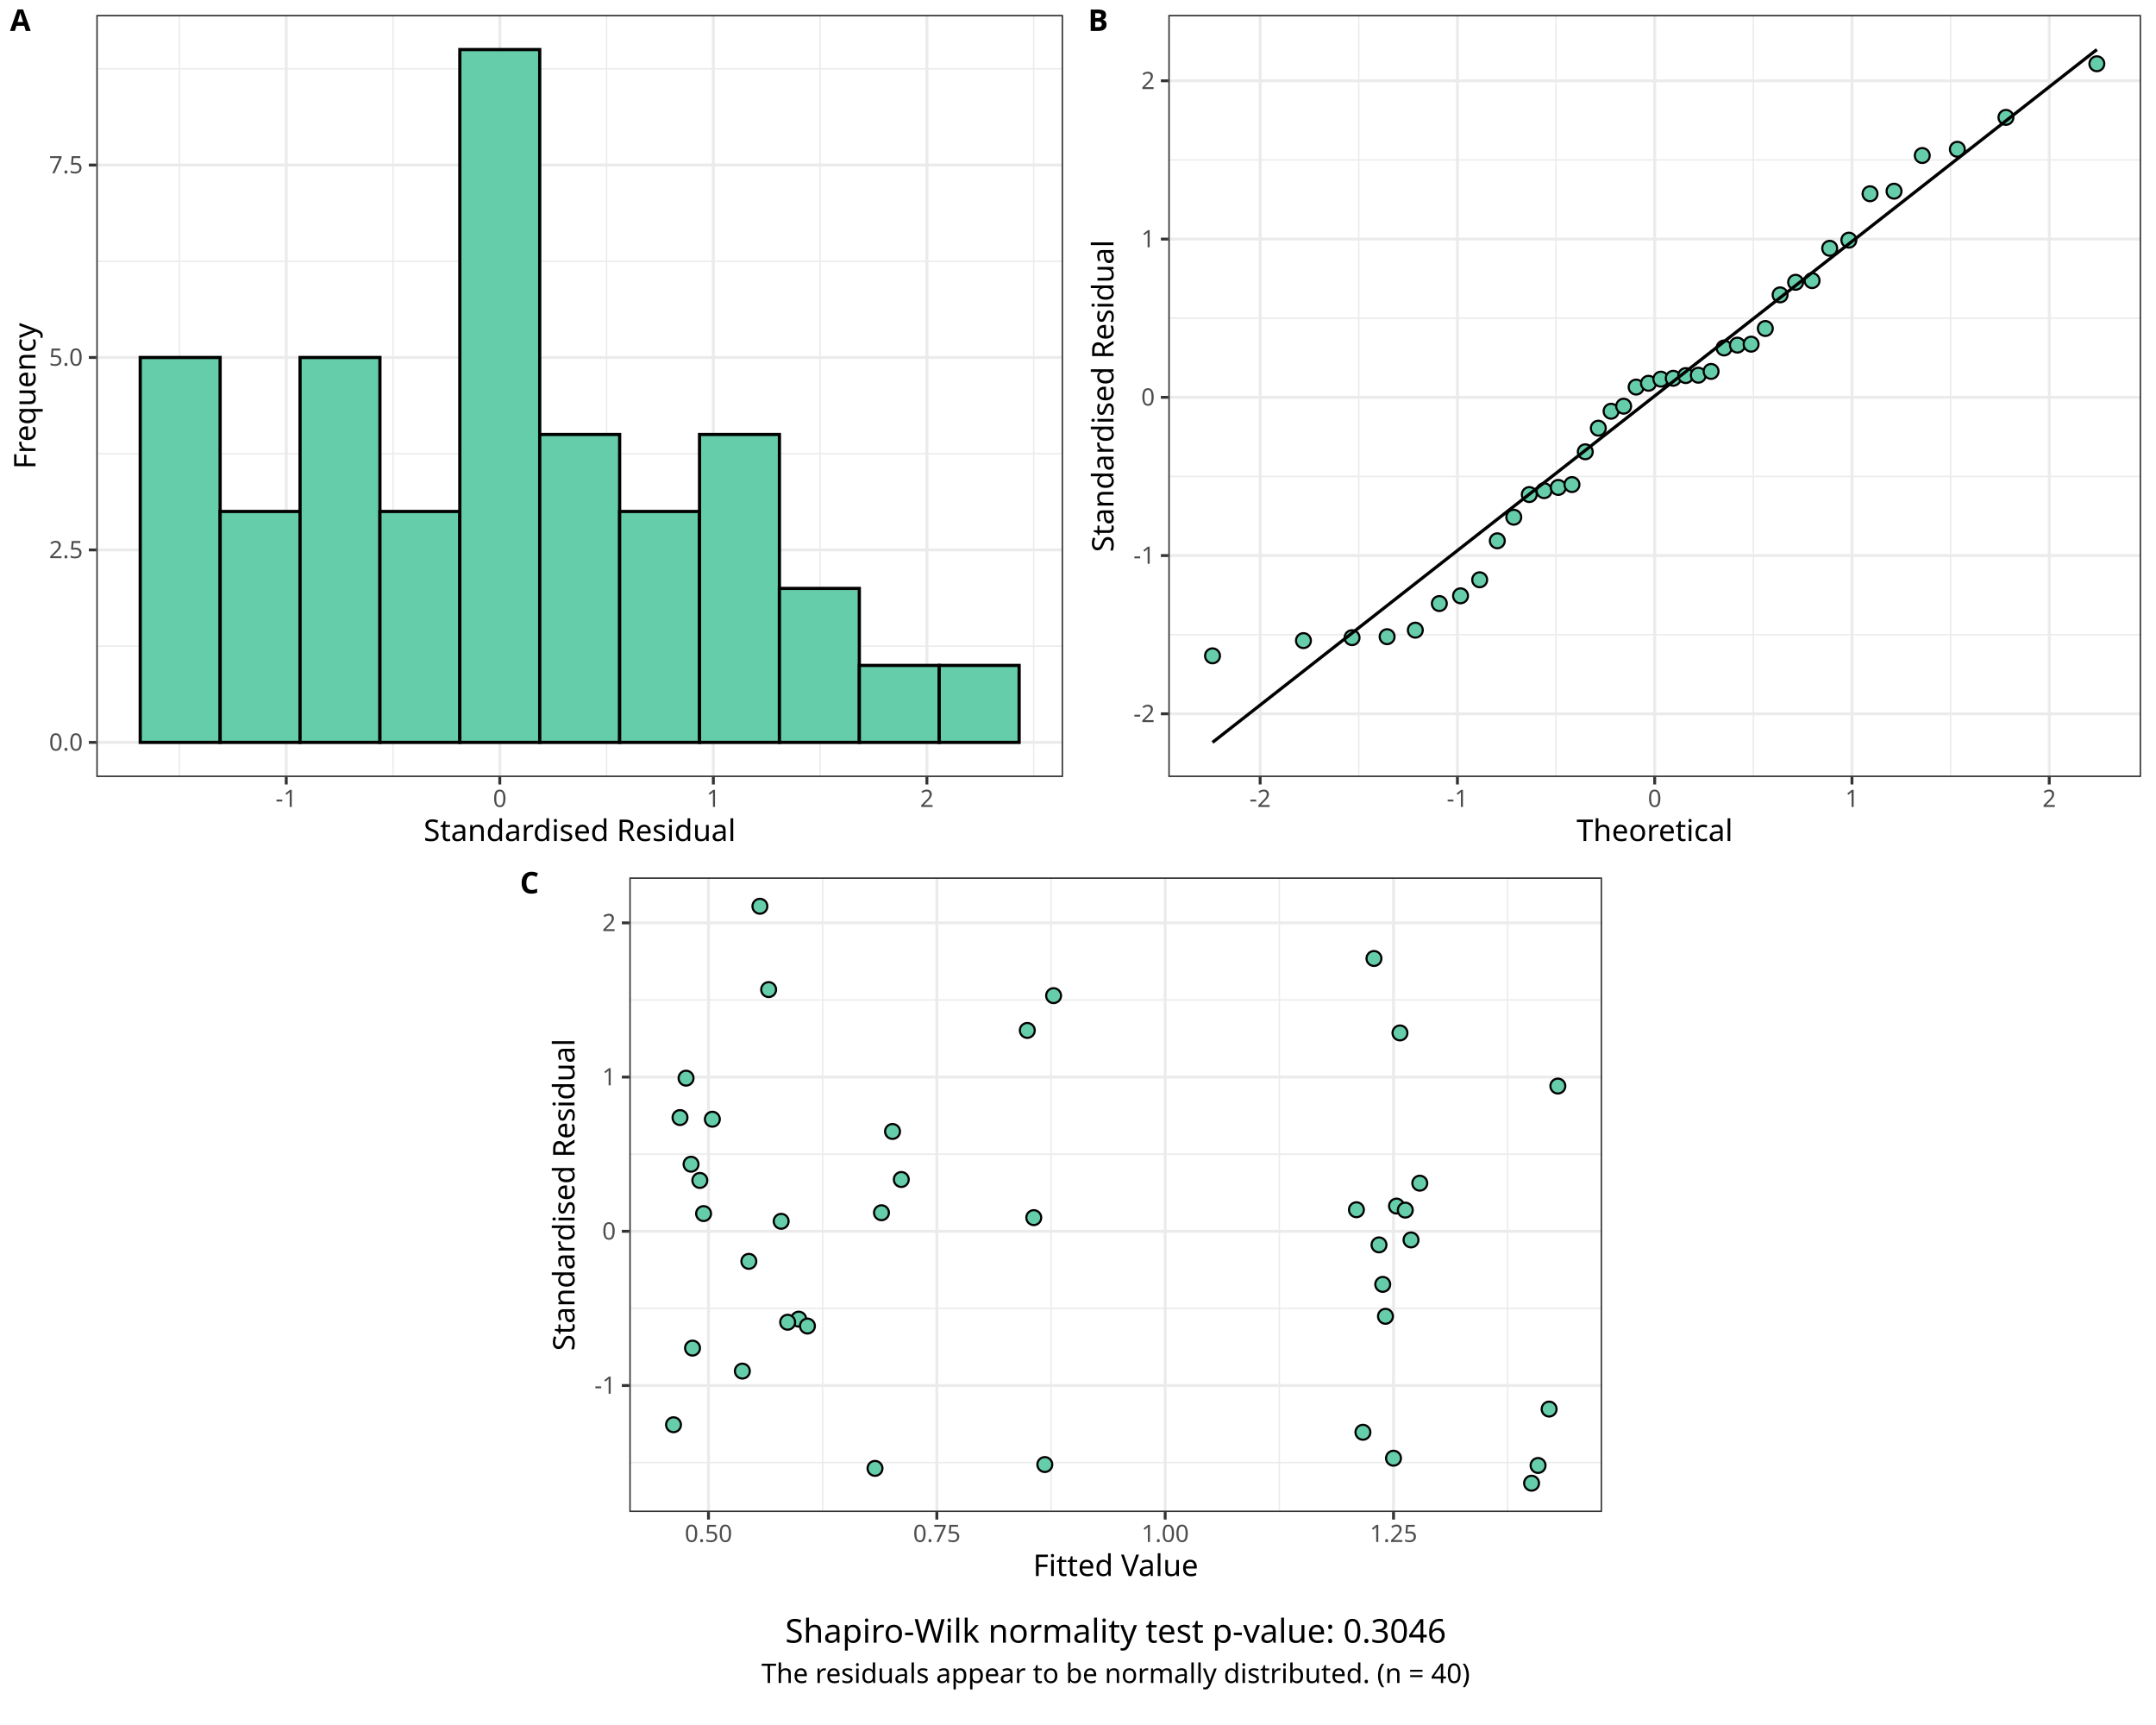
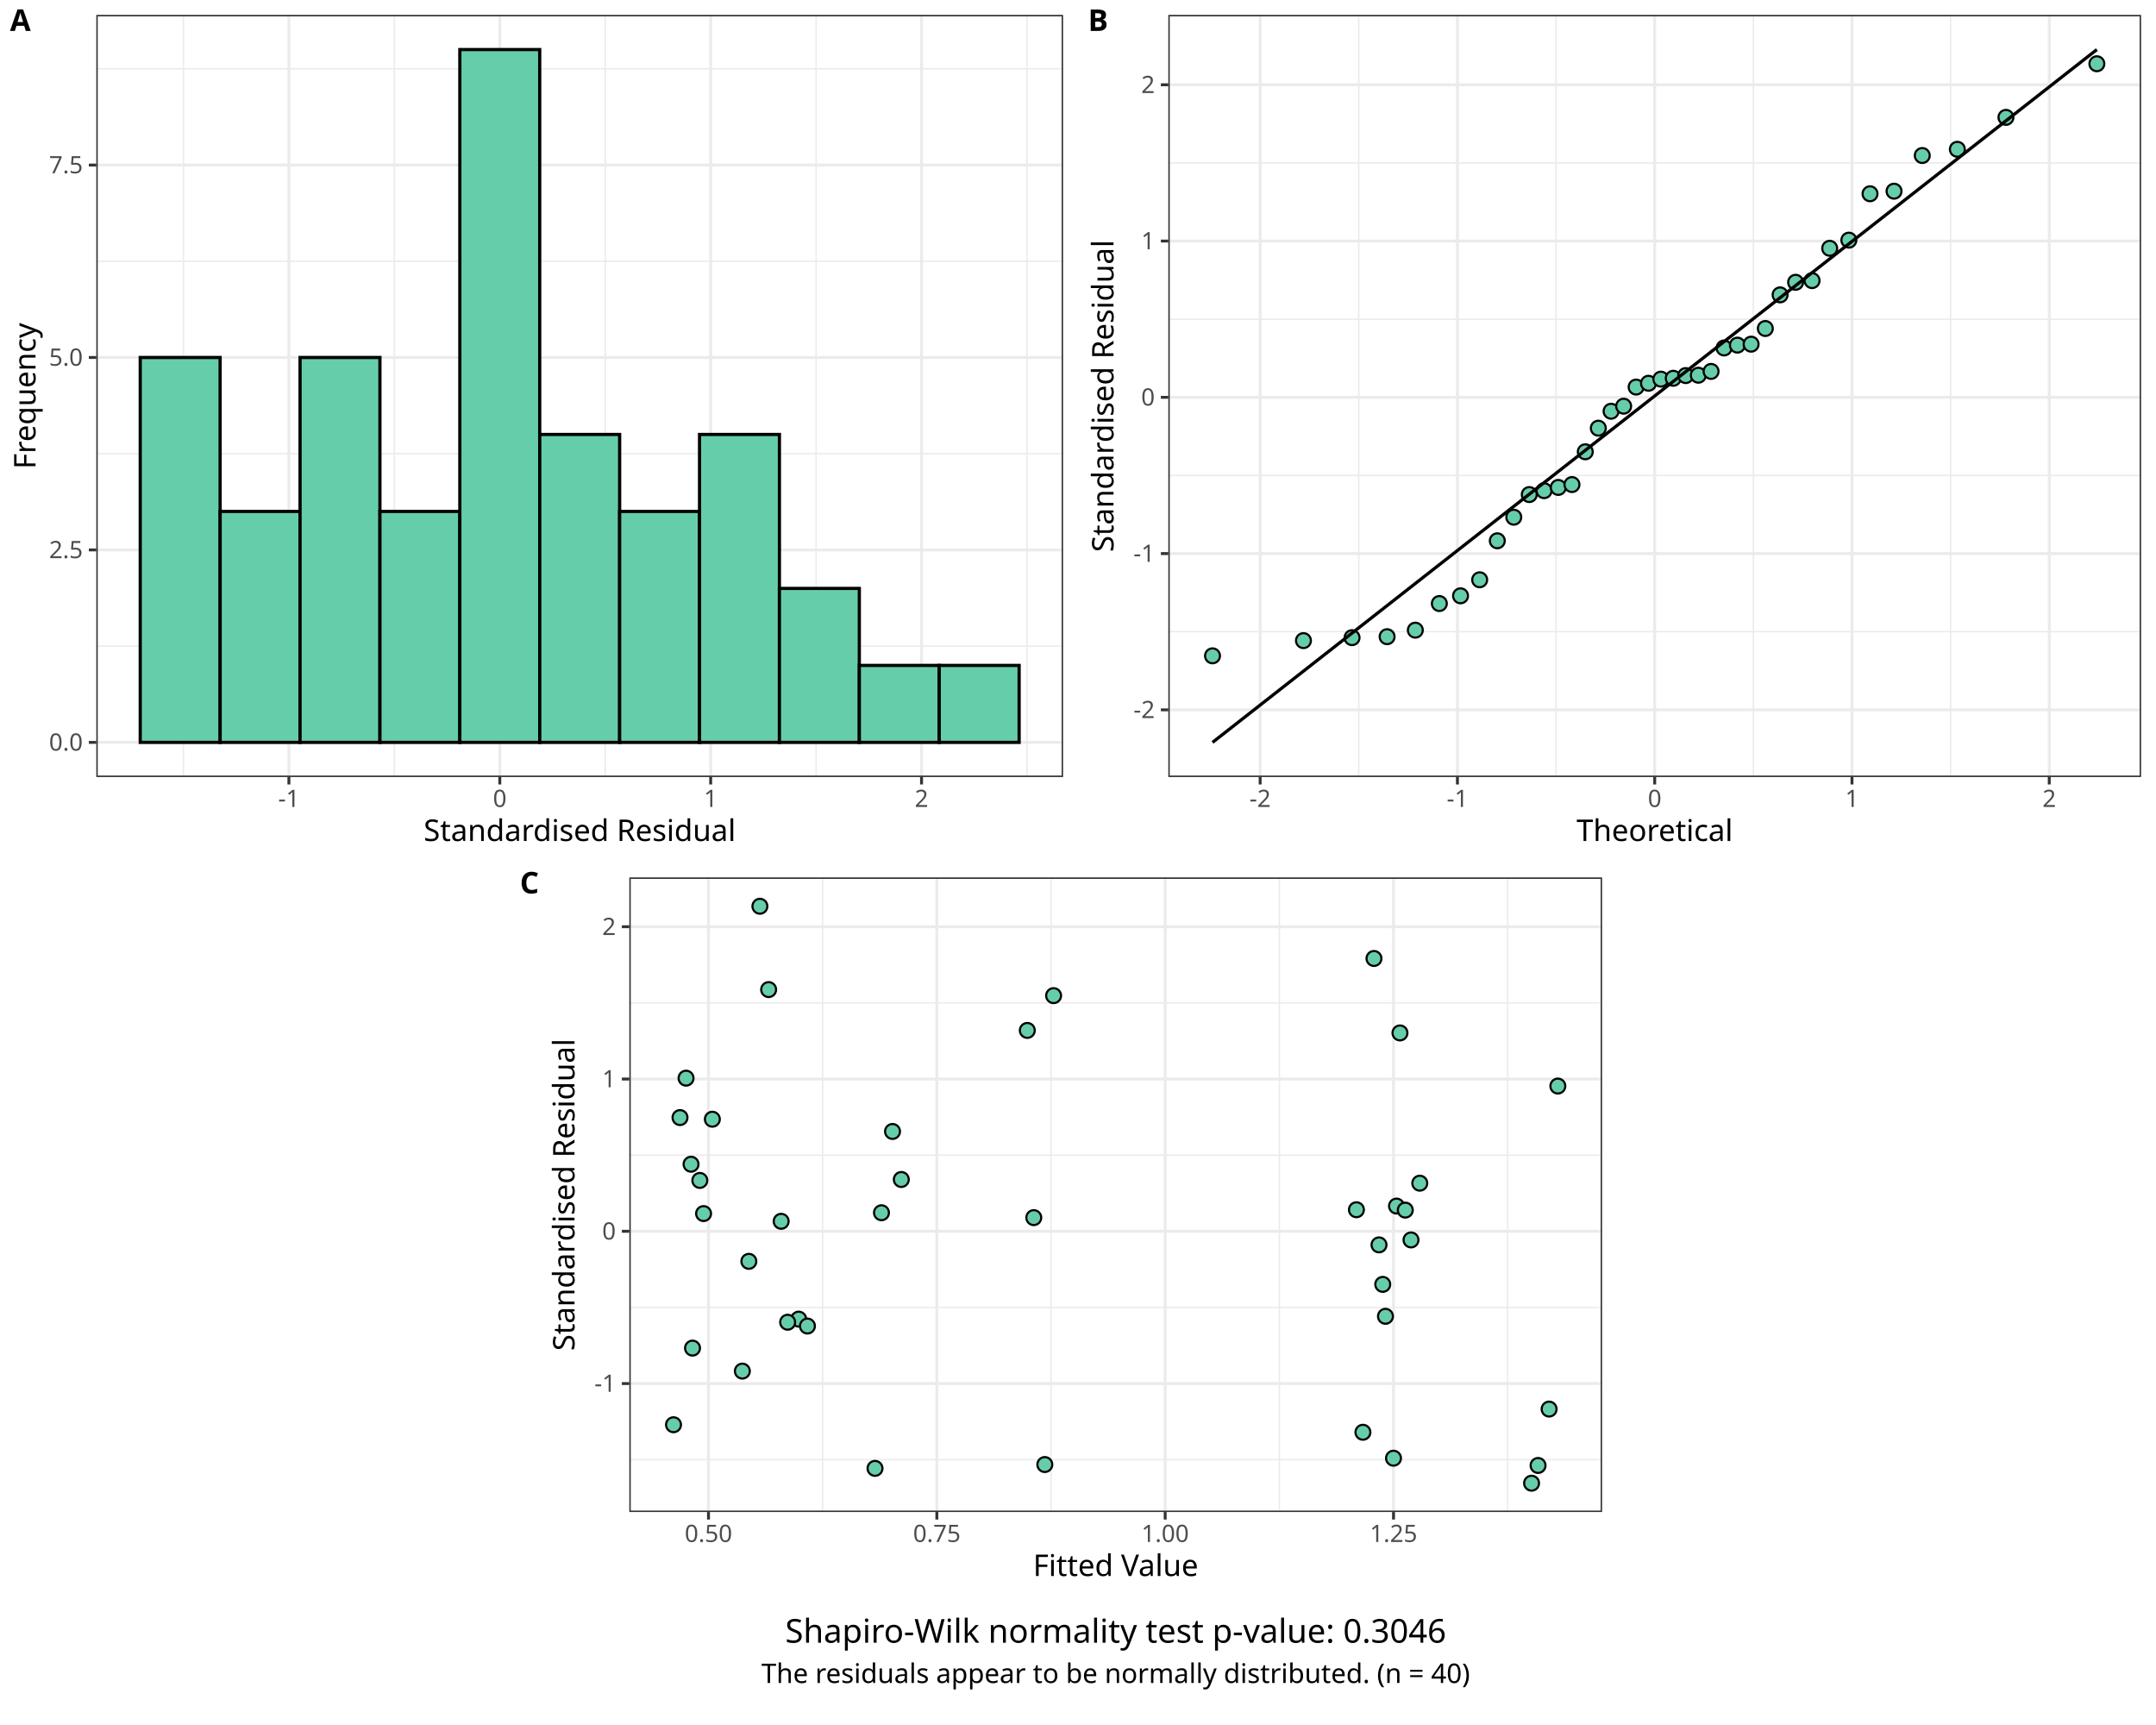
<svg xmlns="http://www.w3.org/2000/svg" class="svglite" data-engine-version="2.0" width="720.00pt" height="576.00pt" viewBox="0 0 720.00 576.00">
  <defs>
    <style type="text/css">
    .svglite line, .svglite polyline, .svglite polygon, .svglite path, .svglite rect, .svglite circle {
      fill: none;
      stroke: #000000;
      stroke-linecap: round;
      stroke-linejoin: round;
      stroke-miterlimit: 10.00;
    }
  </style>
  </defs>
  <rect width="100%" height="100%" style="stroke: none; fill: #FFFFFF;" />
  <defs>
    <clipPath id="cpMC4wMHw3MjAuMDB8MC4wMHw1NzYuMDA=">
      <rect x="0.00" y="0.00" width="720.00" height="576.00" />
    </clipPath>
  </defs>
  <g clip-path="url(#cpMC4wMHw3MjAuMDB8MC4wMHw1NzYuMDA=)">
</g>
  <defs>
    <clipPath id="cpMC4wMHw3MjAuMDB8MC4wMHwyODguMDA=">
      <rect x="0.00" y="0.00" width="720.00" height="288.00" />
    </clipPath>
  </defs>
  <g clip-path="url(#cpMC4wMHw3MjAuMDB8MC4wMHwyODguMDA=)">
</g>
  <g clip-path="url(#cpMC4wMHw3MjAuMDB8MC4wMHw1NzYuMDA=)">
</g>
  <defs>
    <clipPath id="cpMC4wMHwzNjAuMDB8MC4wMHwyODguMDA=">
      <rect x="0.00" y="0.00" width="360.00" height="288.00" />
    </clipPath>
  </defs>
  <g clip-path="url(#cpMC4wMHwzNjAuMDB8MC4wMHwyODguMDA=)">
    <rect x="-0" y="0.00" width="360.00" height="288.00" style="stroke-width: 0.97; stroke: #FFFFFF; fill: #FFFFFF;" />
  </g>
  <g clip-path="url(#cpMC4wMHw3MjAuMDB8MC4wMHw1NzYuMDA=)">
</g>
  <defs>
    <clipPath id="cpMzIuMTZ8MzU1LjAyfDQuOTh8MjU5LjQ2">
      <rect x="32.16" y="4.98" width="322.86" height="254.48" />
    </clipPath>
  </defs>
  <g clip-path="url(#cpMzIuMTZ8MzU1LjAyfDQuOTh8MjU5LjQ2)">
    <rect x="32.16" y="4.98" width="322.86" height="254.48" style="stroke-width: 0.97; stroke: none; fill: #FFFFFF;" />
    <polyline points="32.16,215.76 355.02,215.76 " style="stroke-width: 0.48; stroke: #EBEBEB; stroke-linecap: butt;" />
    <polyline points="32.16,151.50 355.02,151.50 " style="stroke-width: 0.48; stroke: #EBEBEB; stroke-linecap: butt;" />
    <polyline points="32.16,87.24 355.02,87.24 " style="stroke-width: 0.48; stroke: #EBEBEB; stroke-linecap: butt;" />
    <polyline points="32.16,22.97 355.02,22.97 " style="stroke-width: 0.48; stroke: #EBEBEB; stroke-linecap: butt;" />
-     <polyline points="59.93,259.46 59.93,4.98 " style="stroke-width: 0.48; stroke: #EBEBEB; stroke-linecap: butt;" />
-     <polyline points="131.25,259.46 131.25,4.98 " style="stroke-width: 0.48; stroke: #EBEBEB; stroke-linecap: butt;" />
-     <polyline points="202.56,259.46 202.56,4.98 " style="stroke-width: 0.48; stroke: #EBEBEB; stroke-linecap: butt;" />
-     <polyline points="273.88,259.46 273.88,4.98 " style="stroke-width: 0.48; stroke: #EBEBEB; stroke-linecap: butt;" />
-     <polyline points="345.20,259.46 345.20,4.98 " style="stroke-width: 0.48; stroke: #EBEBEB; stroke-linecap: butt;" />
+     <polyline points="61.27,259.46 61.27,4.98 " style="stroke-width: 0.48; stroke: #EBEBEB; stroke-linecap: butt;" />
+     <polyline points="131.69,259.46 131.69,4.98 " style="stroke-width: 0.48; stroke: #EBEBEB; stroke-linecap: butt;" />
+     <polyline points="202.12,259.46 202.12,4.98 " style="stroke-width: 0.48; stroke: #EBEBEB; stroke-linecap: butt;" />
+     <polyline points="272.54,259.46 272.54,4.98 " style="stroke-width: 0.48; stroke: #EBEBEB; stroke-linecap: butt;" />
+     <polyline points="342.96,259.46 342.96,4.98 " style="stroke-width: 0.48; stroke: #EBEBEB; stroke-linecap: butt;" />
    <polyline points="32.16,247.89 355.02,247.89 " style="stroke-width: 0.97; stroke: #EBEBEB; stroke-linecap: butt;" />
    <polyline points="32.16,183.63 355.02,183.63 " style="stroke-width: 0.97; stroke: #EBEBEB; stroke-linecap: butt;" />
    <polyline points="32.16,119.37 355.02,119.37 " style="stroke-width: 0.97; stroke: #EBEBEB; stroke-linecap: butt;" />
    <polyline points="32.16,55.11 355.02,55.11 " style="stroke-width: 0.97; stroke: #EBEBEB; stroke-linecap: butt;" />
-     <polyline points="95.59,259.46 95.59,4.98 " style="stroke-width: 0.97; stroke: #EBEBEB; stroke-linecap: butt;" />
+     <polyline points="96.48,259.46 96.48,4.98 " style="stroke-width: 0.97; stroke: #EBEBEB; stroke-linecap: butt;" />
    <polyline points="166.91,259.46 166.91,4.98 " style="stroke-width: 0.97; stroke: #EBEBEB; stroke-linecap: butt;" />
-     <polyline points="238.22,259.46 238.22,4.98 " style="stroke-width: 0.97; stroke: #EBEBEB; stroke-linecap: butt;" />
-     <polyline points="309.54,259.46 309.54,4.98 " style="stroke-width: 0.97; stroke: #EBEBEB; stroke-linecap: butt;" />
+     <polyline points="237.33,259.46 237.33,4.98 " style="stroke-width: 0.97; stroke: #EBEBEB; stroke-linecap: butt;" />
+     <polyline points="307.75,259.46 307.75,4.98 " style="stroke-width: 0.97; stroke: #EBEBEB; stroke-linecap: butt;" />
    <rect x="46.83" y="119.37" width="26.68" height="128.52" style="stroke-width: 1.07; stroke-linecap: butt; stroke-linejoin: miter; fill: #66CDAA;" />
    <rect x="73.52" y="170.78" width="26.68" height="77.11" style="stroke-width: 1.07; stroke-linecap: butt; stroke-linejoin: miter; fill: #66CDAA;" />
    <rect x="100.20" y="119.37" width="26.68" height="128.52" style="stroke-width: 1.07; stroke-linecap: butt; stroke-linejoin: miter; fill: #66CDAA;" />
    <rect x="126.88" y="170.78" width="26.68" height="77.11" style="stroke-width: 1.07; stroke-linecap: butt; stroke-linejoin: miter; fill: #66CDAA;" />
    <rect x="153.56" y="16.55" width="26.68" height="231.34" style="stroke-width: 1.07; stroke-linecap: butt; stroke-linejoin: miter; fill: #66CDAA;" />
    <rect x="180.25" y="145.07" width="26.68" height="102.82" style="stroke-width: 1.07; stroke-linecap: butt; stroke-linejoin: miter; fill: #66CDAA;" />
    <rect x="206.93" y="170.78" width="26.68" height="77.11" style="stroke-width: 1.07; stroke-linecap: butt; stroke-linejoin: miter; fill: #66CDAA;" />
    <rect x="233.61" y="145.07" width="26.68" height="102.82" style="stroke-width: 1.07; stroke-linecap: butt; stroke-linejoin: miter; fill: #66CDAA;" />
    <rect x="260.29" y="196.48" width="26.68" height="51.41" style="stroke-width: 1.07; stroke-linecap: butt; stroke-linejoin: miter; fill: #66CDAA;" />
    <rect x="286.98" y="222.19" width="26.68" height="25.70" style="stroke-width: 1.07; stroke-linecap: butt; stroke-linejoin: miter; fill: #66CDAA;" />
    <rect x="313.66" y="222.19" width="26.68" height="25.70" style="stroke-width: 1.07; stroke-linecap: butt; stroke-linejoin: miter; fill: #66CDAA;" />
    <rect x="32.16" y="4.98" width="322.86" height="254.48" style="stroke-width: 0.97; stroke: #333333;" />
  </g>
  <g clip-path="url(#cpMC4wMHw3MjAuMDB8MC4wMHw1NzYuMDA=)">
    <text x="27.67" y="250.64" text-anchor="end" style="font-size: 8.00px; fill: #4D4D4D; font-family: sans;" textLength="11.12px" lengthAdjust="spacingAndGlyphs">0.0</text>
    <text x="27.67" y="186.38" text-anchor="end" style="font-size: 8.00px; fill: #4D4D4D; font-family: sans;" textLength="11.12px" lengthAdjust="spacingAndGlyphs">2.5</text>
    <text x="27.67" y="122.12" text-anchor="end" style="font-size: 8.00px; fill: #4D4D4D; font-family: sans;" textLength="11.12px" lengthAdjust="spacingAndGlyphs">5.0</text>
    <text x="27.67" y="57.86" text-anchor="end" style="font-size: 8.00px; fill: #4D4D4D; font-family: sans;" textLength="11.12px" lengthAdjust="spacingAndGlyphs">7.5</text>
    <polyline points="29.67,247.89 32.16,247.89 " style="stroke-width: 0.97; stroke: #333333; stroke-linecap: butt;" />
    <polyline points="29.67,183.63 32.16,183.63 " style="stroke-width: 0.97; stroke: #333333; stroke-linecap: butt;" />
    <polyline points="29.67,119.37 32.16,119.37 " style="stroke-width: 0.97; stroke: #333333; stroke-linecap: butt;" />
    <polyline points="29.67,55.11 32.16,55.11 " style="stroke-width: 0.97; stroke: #333333; stroke-linecap: butt;" />
-     <polyline points="95.59,261.95 95.59,259.46 " style="stroke-width: 0.97; stroke: #333333; stroke-linecap: butt;" />
+     <polyline points="96.48,261.95 96.48,259.46 " style="stroke-width: 0.97; stroke: #333333; stroke-linecap: butt;" />
    <polyline points="166.91,261.95 166.91,259.46 " style="stroke-width: 0.97; stroke: #333333; stroke-linecap: butt;" />
-     <polyline points="238.22,261.95 238.22,259.46 " style="stroke-width: 0.97; stroke: #333333; stroke-linecap: butt;" />
-     <polyline points="309.54,261.95 309.54,259.46 " style="stroke-width: 0.97; stroke: #333333; stroke-linecap: butt;" />
-     <text x="95.59" y="269.45" text-anchor="middle" style="font-size: 8.00px; fill: #4D4D4D; font-family: sans;" textLength="7.11px" lengthAdjust="spacingAndGlyphs">-1</text>
+     <polyline points="237.33,261.95 237.33,259.46 " style="stroke-width: 0.97; stroke: #333333; stroke-linecap: butt;" />
+     <polyline points="307.75,261.95 307.75,259.46 " style="stroke-width: 0.97; stroke: #333333; stroke-linecap: butt;" />
+     <text x="96.48" y="269.45" text-anchor="middle" style="font-size: 8.00px; fill: #4D4D4D; font-family: sans;" textLength="7.11px" lengthAdjust="spacingAndGlyphs">-1</text>
    <text x="166.91" y="269.45" text-anchor="middle" style="font-size: 8.00px; fill: #4D4D4D; font-family: sans;" textLength="4.45px" lengthAdjust="spacingAndGlyphs">0</text>
-     <text x="238.22" y="269.45" text-anchor="middle" style="font-size: 8.00px; fill: #4D4D4D; font-family: sans;" textLength="4.45px" lengthAdjust="spacingAndGlyphs">1</text>
-     <text x="309.54" y="269.45" text-anchor="middle" style="font-size: 8.00px; fill: #4D4D4D; font-family: sans;" textLength="4.45px" lengthAdjust="spacingAndGlyphs">2</text>
+     <text x="237.33" y="269.45" text-anchor="middle" style="font-size: 8.00px; fill: #4D4D4D; font-family: sans;" textLength="4.45px" lengthAdjust="spacingAndGlyphs">1</text>
+     <text x="307.75" y="269.45" text-anchor="middle" style="font-size: 8.00px; fill: #4D4D4D; font-family: sans;" textLength="4.45px" lengthAdjust="spacingAndGlyphs">2</text>
    <text x="193.59" y="280.82" text-anchor="middle" style="font-size: 10.00px; font-family: sans;" textLength="100.63px" lengthAdjust="spacingAndGlyphs">Standardised Residual</text>
    <text transform="translate(11.86,132.22) rotate(-90)" text-anchor="middle" style="font-size: 10.00px; font-family: sans;" textLength="47.26px" lengthAdjust="spacingAndGlyphs">Frequency</text>
    <text x="3.34" y="10.32" style="font-size: 10.00px; font-weight: bold; font-family: sans;" textLength="6.67px" lengthAdjust="spacingAndGlyphs">A</text>
  </g>
  <defs>
    <clipPath id="cpMzYwLjAwfDcyMC4wMHwwLjAwfDI4OC4wMA==">
      <rect x="360.00" y="0.00" width="360.00" height="288.00" />
    </clipPath>
  </defs>
  <g clip-path="url(#cpMzYwLjAwfDcyMC4wMHwwLjAwfDI4OC4wMA==)">
    <rect x="360.00" y="0.00" width="360.00" height="288.00" style="stroke-width: 0.97; stroke: #FFFFFF; fill: #FFFFFF;" />
  </g>
  <g clip-path="url(#cpMC4wMHw3MjAuMDB8MC4wMHw1NzYuMDA=)">
</g>
  <defs>
    <clipPath id="cpMzkwLjE2fDcxNS4wMnw0Ljk4fDI1OS40Ng==">
      <rect x="390.16" y="4.98" width="324.86" height="254.48" />
    </clipPath>
  </defs>
  <g clip-path="url(#cpMzkwLjE2fDcxNS4wMnw0Ljk4fDI1OS40Ng==)">
    <rect x="390.16" y="4.98" width="324.86" height="254.48" style="stroke-width: 0.97; stroke: none; fill: #FFFFFF;" />
-     <polyline points="390.16,211.93 715.02,211.93 " style="stroke-width: 0.48; stroke: #EBEBEB; stroke-linecap: butt;" />
-     <polyline points="390.16,159.09 715.02,159.09 " style="stroke-width: 0.48; stroke: #EBEBEB; stroke-linecap: butt;" />
-     <polyline points="390.16,106.25 715.02,106.25 " style="stroke-width: 0.48; stroke: #EBEBEB; stroke-linecap: butt;" />
-     <polyline points="390.16,53.41 715.02,53.41 " style="stroke-width: 0.48; stroke: #EBEBEB; stroke-linecap: butt;" />
+     <polyline points="390.16,210.93 715.02,210.93 " style="stroke-width: 0.48; stroke: #EBEBEB; stroke-linecap: butt;" />
+     <polyline points="390.16,158.76 715.02,158.76 " style="stroke-width: 0.48; stroke: #EBEBEB; stroke-linecap: butt;" />
+     <polyline points="390.16,106.58 715.02,106.58 " style="stroke-width: 0.48; stroke: #EBEBEB; stroke-linecap: butt;" />
+     <polyline points="390.16,54.40 715.02,54.40 " style="stroke-width: 0.48; stroke: #EBEBEB; stroke-linecap: butt;" />
    <polyline points="453.77,259.46 453.77,4.98 " style="stroke-width: 0.48; stroke: #EBEBEB; stroke-linecap: butt;" />
    <polyline points="519.65,259.46 519.65,4.98 " style="stroke-width: 0.48; stroke: #EBEBEB; stroke-linecap: butt;" />
    <polyline points="585.53,259.46 585.53,4.98 " style="stroke-width: 0.48; stroke: #EBEBEB; stroke-linecap: butt;" />
    <polyline points="651.41,259.46 651.41,4.98 " style="stroke-width: 0.48; stroke: #EBEBEB; stroke-linecap: butt;" />
-     <polyline points="390.16,238.35 715.02,238.35 " style="stroke-width: 0.97; stroke: #EBEBEB; stroke-linecap: butt;" />
-     <polyline points="390.16,185.51 715.02,185.51 " style="stroke-width: 0.97; stroke: #EBEBEB; stroke-linecap: butt;" />
+     <polyline points="390.16,237.02 715.02,237.02 " style="stroke-width: 0.97; stroke: #EBEBEB; stroke-linecap: butt;" />
+     <polyline points="390.16,184.85 715.02,184.85 " style="stroke-width: 0.97; stroke: #EBEBEB; stroke-linecap: butt;" />
    <polyline points="390.16,132.67 715.02,132.67 " style="stroke-width: 0.97; stroke: #EBEBEB; stroke-linecap: butt;" />
-     <polyline points="390.16,79.83 715.02,79.83 " style="stroke-width: 0.97; stroke: #EBEBEB; stroke-linecap: butt;" />
-     <polyline points="390.16,26.98 715.02,26.98 " style="stroke-width: 0.97; stroke: #EBEBEB; stroke-linecap: butt;" />
+     <polyline points="390.16,80.49 715.02,80.49 " style="stroke-width: 0.97; stroke: #EBEBEB; stroke-linecap: butt;" />
+     <polyline points="390.16,28.31 715.02,28.31 " style="stroke-width: 0.97; stroke: #EBEBEB; stroke-linecap: butt;" />
    <polyline points="420.83,259.46 420.83,4.98 " style="stroke-width: 0.97; stroke: #EBEBEB; stroke-linecap: butt;" />
    <polyline points="486.71,259.46 486.71,4.98 " style="stroke-width: 0.97; stroke: #EBEBEB; stroke-linecap: butt;" />
    <polyline points="552.59,259.46 552.59,4.98 " style="stroke-width: 0.97; stroke: #EBEBEB; stroke-linecap: butt;" />
    <polyline points="618.47,259.46 618.47,4.98 " style="stroke-width: 0.97; stroke: #EBEBEB; stroke-linecap: butt;" />
    <polyline points="684.35,259.46 684.35,4.98 " style="stroke-width: 0.97; stroke: #EBEBEB; stroke-linecap: butt;" />
    <circle cx="404.92" cy="218.99" r="2.49" style="stroke-width: 0.71; fill: #66CDAA;" />
    <circle cx="435.29" cy="213.91" r="2.49" style="stroke-width: 0.71; fill: #66CDAA;" />
    <circle cx="451.52" cy="212.92" r="2.49" style="stroke-width: 0.71; fill: #66CDAA;" />
    <circle cx="463.23" cy="212.60" r="2.49" style="stroke-width: 0.71; fill: #66CDAA;" />
    <circle cx="472.65" cy="210.42" r="2.49" style="stroke-width: 0.71; fill: #66CDAA;" />
    <circle cx="480.67" cy="201.53" r="2.49" style="stroke-width: 0.71; fill: #66CDAA;" />
    <circle cx="487.75" cy="198.95" r="2.49" style="stroke-width: 0.71; fill: #66CDAA;" />
    <circle cx="494.14" cy="193.60" r="2.49" style="stroke-width: 0.71; fill: #66CDAA;" />
    <circle cx="500.03" cy="180.58" r="2.49" style="stroke-width: 0.71; fill: #66CDAA;" />
    <circle cx="505.53" cy="172.70" r="2.49" style="stroke-width: 0.71; fill: #66CDAA;" />
    <circle cx="510.71" cy="165.14" r="2.49" style="stroke-width: 0.71; fill: #66CDAA;" />
    <circle cx="515.65" cy="163.84" r="2.49" style="stroke-width: 0.71; fill: #66CDAA;" />
    <circle cx="520.39" cy="162.76" r="2.49" style="stroke-width: 0.71; fill: #66CDAA;" />
    <circle cx="524.96" cy="161.80" r="2.49" style="stroke-width: 0.71; fill: #66CDAA;" />
    <circle cx="529.41" cy="150.86" r="2.49" style="stroke-width: 0.71; fill: #66CDAA;" />
    <circle cx="533.76" cy="142.97" r="2.49" style="stroke-width: 0.71; fill: #66CDAA;" />
    <circle cx="538.02" cy="137.32" r="2.49" style="stroke-width: 0.71; fill: #66CDAA;" />
    <circle cx="542.22" cy="135.63" r="2.49" style="stroke-width: 0.71; fill: #66CDAA;" />
    <circle cx="546.39" cy="129.25" r="2.49" style="stroke-width: 0.71; fill: #66CDAA;" />
    <circle cx="550.52" cy="127.98" r="2.49" style="stroke-width: 0.71; fill: #66CDAA;" />
    <circle cx="554.65" cy="126.60" r="2.49" style="stroke-width: 0.71; fill: #66CDAA;" />
    <circle cx="558.79" cy="126.31" r="2.49" style="stroke-width: 0.71; fill: #66CDAA;" />
    <circle cx="562.95" cy="125.41" r="2.49" style="stroke-width: 0.71; fill: #66CDAA;" />
    <circle cx="567.16" cy="125.29" r="2.49" style="stroke-width: 0.71; fill: #66CDAA;" />
    <circle cx="571.42" cy="124.02" r="2.49" style="stroke-width: 0.71; fill: #66CDAA;" />
    <circle cx="575.76" cy="116.19" r="2.49" style="stroke-width: 0.71; fill: #66CDAA;" />
    <circle cx="580.21" cy="115.24" r="2.49" style="stroke-width: 0.71; fill: #66CDAA;" />
    <circle cx="584.79" cy="114.92" r="2.49" style="stroke-width: 0.71; fill: #66CDAA;" />
    <circle cx="589.53" cy="109.69" r="2.49" style="stroke-width: 0.71; fill: #66CDAA;" />
    <circle cx="594.47" cy="98.46" r="2.49" style="stroke-width: 0.71; fill: #66CDAA;" />
    <circle cx="599.65" cy="94.26" r="2.49" style="stroke-width: 0.71; fill: #66CDAA;" />
    <circle cx="605.15" cy="93.70" r="2.49" style="stroke-width: 0.71; fill: #66CDAA;" />
    <circle cx="611.03" cy="82.91" r="2.49" style="stroke-width: 0.71; fill: #66CDAA;" />
    <circle cx="617.43" cy="80.19" r="2.49" style="stroke-width: 0.71; fill: #66CDAA;" />
    <circle cx="624.50" cy="64.70" r="2.49" style="stroke-width: 0.71; fill: #66CDAA;" />
    <circle cx="632.52" cy="63.84" r="2.49" style="stroke-width: 0.71; fill: #66CDAA;" />
    <circle cx="641.94" cy="51.93" r="2.49" style="stroke-width: 0.71; fill: #66CDAA;" />
    <circle cx="653.66" cy="49.85" r="2.49" style="stroke-width: 0.71; fill: #66CDAA;" />
    <circle cx="669.89" cy="39.19" r="2.49" style="stroke-width: 0.71; fill: #66CDAA;" />
    <circle cx="700.25" cy="21.29" r="2.49" style="stroke-width: 0.71; fill: #66CDAA;" />
    <polyline points="404.92,247.89 700.25,16.55 " style="stroke-width: 1.07; stroke-linecap: butt;" />
    <rect x="390.16" y="4.98" width="324.86" height="254.48" style="stroke-width: 0.97; stroke: #333333;" />
  </g>
  <g clip-path="url(#cpMC4wMHw3MjAuMDB8MC4wMHw1NzYuMDA=)">
-     <text x="385.67" y="241.11" text-anchor="end" style="font-size: 8.00px; fill: #4D4D4D; font-family: sans;" textLength="7.11px" lengthAdjust="spacingAndGlyphs">-2</text>
-     <text x="385.67" y="188.26" text-anchor="end" style="font-size: 8.00px; fill: #4D4D4D; font-family: sans;" textLength="7.11px" lengthAdjust="spacingAndGlyphs">-1</text>
+     <text x="385.67" y="239.78" text-anchor="end" style="font-size: 8.00px; fill: #4D4D4D; font-family: sans;" textLength="7.11px" lengthAdjust="spacingAndGlyphs">-2</text>
+     <text x="385.67" y="187.60" text-anchor="end" style="font-size: 8.00px; fill: #4D4D4D; font-family: sans;" textLength="7.11px" lengthAdjust="spacingAndGlyphs">-1</text>
    <text x="385.67" y="135.42" text-anchor="end" style="font-size: 8.00px; fill: #4D4D4D; font-family: sans;" textLength="4.45px" lengthAdjust="spacingAndGlyphs">0</text>
-     <text x="385.67" y="82.58" text-anchor="end" style="font-size: 8.00px; fill: #4D4D4D; font-family: sans;" textLength="4.45px" lengthAdjust="spacingAndGlyphs">1</text>
-     <text x="385.67" y="29.74" text-anchor="end" style="font-size: 8.00px; fill: #4D4D4D; font-family: sans;" textLength="4.45px" lengthAdjust="spacingAndGlyphs">2</text>
-     <polyline points="387.67,238.35 390.16,238.35 " style="stroke-width: 0.97; stroke: #333333; stroke-linecap: butt;" />
-     <polyline points="387.67,185.51 390.16,185.51 " style="stroke-width: 0.97; stroke: #333333; stroke-linecap: butt;" />
+     <text x="385.67" y="83.24" text-anchor="end" style="font-size: 8.00px; fill: #4D4D4D; font-family: sans;" textLength="4.45px" lengthAdjust="spacingAndGlyphs">1</text>
+     <text x="385.67" y="31.07" text-anchor="end" style="font-size: 8.00px; fill: #4D4D4D; font-family: sans;" textLength="4.45px" lengthAdjust="spacingAndGlyphs">2</text>
+     <polyline points="387.67,237.02 390.16,237.02 " style="stroke-width: 0.97; stroke: #333333; stroke-linecap: butt;" />
+     <polyline points="387.67,184.85 390.16,184.85 " style="stroke-width: 0.97; stroke: #333333; stroke-linecap: butt;" />
    <polyline points="387.67,132.67 390.16,132.67 " style="stroke-width: 0.97; stroke: #333333; stroke-linecap: butt;" />
-     <polyline points="387.67,79.83 390.16,79.83 " style="stroke-width: 0.97; stroke: #333333; stroke-linecap: butt;" />
-     <polyline points="387.67,26.98 390.16,26.98 " style="stroke-width: 0.97; stroke: #333333; stroke-linecap: butt;" />
+     <polyline points="387.67,80.49 390.16,80.49 " style="stroke-width: 0.97; stroke: #333333; stroke-linecap: butt;" />
+     <polyline points="387.67,28.31 390.16,28.31 " style="stroke-width: 0.97; stroke: #333333; stroke-linecap: butt;" />
    <polyline points="420.83,261.95 420.83,259.46 " style="stroke-width: 0.97; stroke: #333333; stroke-linecap: butt;" />
    <polyline points="486.71,261.95 486.71,259.46 " style="stroke-width: 0.97; stroke: #333333; stroke-linecap: butt;" />
    <polyline points="552.59,261.95 552.59,259.46 " style="stroke-width: 0.97; stroke: #333333; stroke-linecap: butt;" />
    <polyline points="618.47,261.95 618.47,259.46 " style="stroke-width: 0.97; stroke: #333333; stroke-linecap: butt;" />
    <polyline points="684.35,261.95 684.35,259.46 " style="stroke-width: 0.97; stroke: #333333; stroke-linecap: butt;" />
    <text x="420.83" y="269.45" text-anchor="middle" style="font-size: 8.00px; fill: #4D4D4D; font-family: sans;" textLength="7.11px" lengthAdjust="spacingAndGlyphs">-2</text>
    <text x="486.71" y="269.45" text-anchor="middle" style="font-size: 8.00px; fill: #4D4D4D; font-family: sans;" textLength="7.11px" lengthAdjust="spacingAndGlyphs">-1</text>
    <text x="552.59" y="269.45" text-anchor="middle" style="font-size: 8.00px; fill: #4D4D4D; font-family: sans;" textLength="4.45px" lengthAdjust="spacingAndGlyphs">0</text>
    <text x="618.47" y="269.45" text-anchor="middle" style="font-size: 8.00px; fill: #4D4D4D; font-family: sans;" textLength="4.45px" lengthAdjust="spacingAndGlyphs">1</text>
    <text x="684.35" y="269.45" text-anchor="middle" style="font-size: 8.00px; fill: #4D4D4D; font-family: sans;" textLength="4.45px" lengthAdjust="spacingAndGlyphs">2</text>
    <text x="552.59" y="280.82" text-anchor="middle" style="font-size: 10.00px; font-family: sans;" textLength="49.47px" lengthAdjust="spacingAndGlyphs">Theoretical</text>
    <text transform="translate(371.86,132.22) rotate(-90)" text-anchor="middle" style="font-size: 10.00px; font-family: sans;" textLength="100.63px" lengthAdjust="spacingAndGlyphs">Standardised Residual</text>
    <text x="363.34" y="10.32" style="font-size: 10.00px; font-weight: bold; font-family: sans;" textLength="6.67px" lengthAdjust="spacingAndGlyphs">B</text>
  </g>
  <defs>
    <clipPath id="cpMC4wMHw3MjAuMDB8Mjg4LjAwfDU3Ni4wMA==">
      <rect x="0.00" y="288.00" width="720.00" height="288.00" />
    </clipPath>
  </defs>
  <g clip-path="url(#cpMC4wMHw3MjAuMDB8Mjg4LjAwfDU3Ni4wMA==)">
</g>
  <g clip-path="url(#cpMC4wMHw3MjAuMDB8MC4wMHw1NzYuMDA=)">
</g>
  <defs>
    <clipPath id="cpMTgwLjAwfDU0MC4wMHwyODguMDB8NTc2LjAw">
      <rect x="180.00" y="288.00" width="360.00" height="288.00" />
    </clipPath>
  </defs>
  <g clip-path="url(#cpMTgwLjAwfDU0MC4wMHwyODguMDB8NTc2LjAw)">
    <rect x="180.00" y="288.00" width="360.00" height="288.00" style="stroke-width: 0.97; stroke: #FFFFFF; fill: #FFFFFF;" />
  </g>
  <g clip-path="url(#cpMC4wMHw3MjAuMDB8MC4wMHw1NzYuMDA=)">
</g>
  <defs>
    <clipPath id="cpMjEwLjE2fDUzNS4wMnwyOTIuOTh8NTA0Ljg5">
      <rect x="210.16" y="292.98" width="324.86" height="211.91" />
    </clipPath>
  </defs>
  <g clip-path="url(#cpMjEwLjE2fDUzNS4wMnwyOTIuOTh8NTA0Ljg5)">
    <rect x="210.16" y="292.98" width="324.86" height="211.91" style="stroke-width: 0.97; stroke: none; fill: #FFFFFF;" />
-     <polyline points="210.16,488.38 535.02,488.38 " style="stroke-width: 0.48; stroke: #EBEBEB; stroke-linecap: butt;" />
-     <polyline points="210.16,436.89 535.02,436.89 " style="stroke-width: 0.48; stroke: #EBEBEB; stroke-linecap: butt;" />
-     <polyline points="210.16,385.40 535.02,385.40 " style="stroke-width: 0.48; stroke: #EBEBEB; stroke-linecap: butt;" />
-     <polyline points="210.16,333.90 535.02,333.90 " style="stroke-width: 0.48; stroke: #EBEBEB; stroke-linecap: butt;" />
+     <polyline points="210.16,487.41 535.02,487.41 " style="stroke-width: 0.48; stroke: #EBEBEB; stroke-linecap: butt;" />
+     <polyline points="210.16,436.57 535.02,436.57 " style="stroke-width: 0.48; stroke: #EBEBEB; stroke-linecap: butt;" />
+     <polyline points="210.16,385.72 535.02,385.72 " style="stroke-width: 0.48; stroke: #EBEBEB; stroke-linecap: butt;" />
+     <polyline points="210.16,334.88 535.02,334.88 " style="stroke-width: 0.48; stroke: #EBEBEB; stroke-linecap: butt;" />
    <polyline points="274.73,504.89 274.73,292.98 " style="stroke-width: 0.48; stroke: #EBEBEB; stroke-linecap: butt;" />
    <polyline points="350.99,504.89 350.99,292.98 " style="stroke-width: 0.48; stroke: #EBEBEB; stroke-linecap: butt;" />
    <polyline points="427.24,504.89 427.24,292.98 " style="stroke-width: 0.48; stroke: #EBEBEB; stroke-linecap: butt;" />
    <polyline points="503.49,504.89 503.49,292.98 " style="stroke-width: 0.48; stroke: #EBEBEB; stroke-linecap: butt;" />
-     <polyline points="210.16,462.64 535.02,462.64 " style="stroke-width: 0.97; stroke: #EBEBEB; stroke-linecap: butt;" />
+     <polyline points="210.16,461.99 535.02,461.99 " style="stroke-width: 0.97; stroke: #EBEBEB; stroke-linecap: butt;" />
    <polyline points="210.16,411.14 535.02,411.14 " style="stroke-width: 0.97; stroke: #EBEBEB; stroke-linecap: butt;" />
-     <polyline points="210.16,359.65 535.02,359.65 " style="stroke-width: 0.97; stroke: #EBEBEB; stroke-linecap: butt;" />
-     <polyline points="210.16,308.16 535.02,308.16 " style="stroke-width: 0.97; stroke: #EBEBEB; stroke-linecap: butt;" />
+     <polyline points="210.16,360.30 535.02,360.30 " style="stroke-width: 0.97; stroke: #EBEBEB; stroke-linecap: butt;" />
+     <polyline points="210.16,309.45 535.02,309.45 " style="stroke-width: 0.97; stroke: #EBEBEB; stroke-linecap: butt;" />
    <polyline points="236.60,504.89 236.60,292.98 " style="stroke-width: 0.97; stroke: #EBEBEB; stroke-linecap: butt;" />
    <polyline points="312.86,504.89 312.86,292.98 " style="stroke-width: 0.97; stroke: #EBEBEB; stroke-linecap: butt;" />
    <polyline points="389.11,504.89 389.11,292.98 " style="stroke-width: 0.97; stroke: #EBEBEB; stroke-linecap: butt;" />
    <polyline points="465.37,504.89 465.37,292.98 " style="stroke-width: 0.97; stroke: #EBEBEB; stroke-linecap: butt;" />
    <circle cx="466.37" cy="402.72" r="2.49" style="stroke-width: 0.71; fill: #66CDAA;" />
    <circle cx="234.96" cy="405.23" r="2.49" style="stroke-width: 0.71; fill: #66CDAA;" />
    <circle cx="458.84" cy="320.05" r="2.49" style="stroke-width: 0.71; fill: #66CDAA;" />
    <circle cx="253.77" cy="302.61" r="2.49" style="stroke-width: 0.71; fill: #66CDAA;" />
    <circle cx="348.92" cy="489.03" r="2.49" style="stroke-width: 0.71; fill: #66CDAA;" />
    <circle cx="230.78" cy="388.75" r="2.49" style="stroke-width: 0.71; fill: #66CDAA;" />
    <circle cx="517.33" cy="470.51" r="2.49" style="stroke-width: 0.71; fill: #66CDAA;" />
    <circle cx="298.06" cy="377.81" r="2.49" style="stroke-width: 0.71; fill: #66CDAA;" />
    <circle cx="266.73" cy="440.47" r="2.49" style="stroke-width: 0.71; fill: #66CDAA;" />
    <circle cx="471.21" cy="414.03" r="2.49" style="stroke-width: 0.71; fill: #66CDAA;" />
    <circle cx="452.98" cy="403.95" r="2.49" style="stroke-width: 0.71; fill: #66CDAA;" />
    <circle cx="460.52" cy="415.68" r="2.49" style="stroke-width: 0.71; fill: #66CDAA;" />
    <circle cx="224.92" cy="475.74" r="2.49" style="stroke-width: 0.71; fill: #66CDAA;" />
    <circle cx="292.21" cy="490.31" r="2.49" style="stroke-width: 0.71; fill: #66CDAA;" />
    <circle cx="229.11" cy="360.01" r="2.49" style="stroke-width: 0.71; fill: #66CDAA;" />
    <circle cx="343.07" cy="344.07" r="2.49" style="stroke-width: 0.71; fill: #66CDAA;" />
    <circle cx="260.87" cy="407.81" r="2.49" style="stroke-width: 0.71; fill: #66CDAA;" />
    <circle cx="511.47" cy="495.26" r="2.49" style="stroke-width: 0.71; fill: #66CDAA;" />
    <circle cx="247.91" cy="457.83" r="2.49" style="stroke-width: 0.71; fill: #66CDAA;" />
    <circle cx="465.36" cy="486.91" r="2.49" style="stroke-width: 0.71; fill: #66CDAA;" />
    <circle cx="462.68" cy="439.53" r="2.49" style="stroke-width: 0.71; fill: #66CDAA;" />
    <circle cx="294.37" cy="404.95" r="2.49" style="stroke-width: 0.71; fill: #66CDAA;" />
    <circle cx="345.23" cy="406.58" r="2.49" style="stroke-width: 0.71; fill: #66CDAA;" />
    <circle cx="467.52" cy="344.91" r="2.49" style="stroke-width: 0.71; fill: #66CDAA;" />
    <circle cx="227.09" cy="373.17" r="2.49" style="stroke-width: 0.71; fill: #66CDAA;" />
    <circle cx="231.27" cy="450.15" r="2.49" style="stroke-width: 0.71; fill: #66CDAA;" />
    <circle cx="513.64" cy="489.34" r="2.49" style="stroke-width: 0.71; fill: #66CDAA;" />
    <circle cx="455.15" cy="478.25" r="2.49" style="stroke-width: 0.71; fill: #66CDAA;" />
    <circle cx="263.04" cy="441.51" r="2.49" style="stroke-width: 0.71; fill: #66CDAA;" />
    <circle cx="250.08" cy="421.18" r="2.49" style="stroke-width: 0.71; fill: #66CDAA;" />
    <circle cx="469.30" cy="404.07" r="2.49" style="stroke-width: 0.71; fill: #66CDAA;" />
    <circle cx="520.25" cy="362.65" r="2.49" style="stroke-width: 0.71; fill: #66CDAA;" />
    <circle cx="351.85" cy="332.46" r="2.49" style="stroke-width: 0.71; fill: #66CDAA;" />
    <circle cx="461.77" cy="428.87" r="2.49" style="stroke-width: 0.71; fill: #66CDAA;" />
    <circle cx="233.71" cy="394.16" r="2.49" style="stroke-width: 0.71; fill: #66CDAA;" />
    <circle cx="269.65" cy="442.78" r="2.49" style="stroke-width: 0.71; fill: #66CDAA;" />
    <circle cx="474.14" cy="395.08" r="2.49" style="stroke-width: 0.71; fill: #66CDAA;" />
    <circle cx="237.89" cy="373.72" r="2.49" style="stroke-width: 0.71; fill: #66CDAA;" />
    <circle cx="256.69" cy="330.44" r="2.49" style="stroke-width: 0.71; fill: #66CDAA;" />
    <circle cx="300.99" cy="393.85" r="2.49" style="stroke-width: 0.71; fill: #66CDAA;" />
    <rect x="210.16" y="292.98" width="324.86" height="211.91" style="stroke-width: 0.97; stroke: #333333;" />
  </g>
  <g clip-path="url(#cpMC4wMHw3MjAuMDB8MC4wMHw1NzYuMDA=)">
-     <text x="205.67" y="465.39" text-anchor="end" style="font-size: 8.00px; fill: #4D4D4D; font-family: sans;" textLength="7.11px" lengthAdjust="spacingAndGlyphs">-1</text>
+     <text x="205.67" y="464.74" text-anchor="end" style="font-size: 8.00px; fill: #4D4D4D; font-family: sans;" textLength="7.11px" lengthAdjust="spacingAndGlyphs">-1</text>
    <text x="205.67" y="413.90" text-anchor="end" style="font-size: 8.00px; fill: #4D4D4D; font-family: sans;" textLength="4.45px" lengthAdjust="spacingAndGlyphs">0</text>
-     <text x="205.67" y="362.40" text-anchor="end" style="font-size: 8.00px; fill: #4D4D4D; font-family: sans;" textLength="4.45px" lengthAdjust="spacingAndGlyphs">1</text>
-     <text x="205.67" y="310.91" text-anchor="end" style="font-size: 8.00px; fill: #4D4D4D; font-family: sans;" textLength="4.45px" lengthAdjust="spacingAndGlyphs">2</text>
-     <polyline points="207.67,462.64 210.16,462.64 " style="stroke-width: 0.97; stroke: #333333; stroke-linecap: butt;" />
+     <text x="205.67" y="363.05" text-anchor="end" style="font-size: 8.00px; fill: #4D4D4D; font-family: sans;" textLength="4.45px" lengthAdjust="spacingAndGlyphs">1</text>
+     <text x="205.67" y="312.21" text-anchor="end" style="font-size: 8.00px; fill: #4D4D4D; font-family: sans;" textLength="4.45px" lengthAdjust="spacingAndGlyphs">2</text>
+     <polyline points="207.67,461.99 210.16,461.99 " style="stroke-width: 0.97; stroke: #333333; stroke-linecap: butt;" />
    <polyline points="207.67,411.14 210.16,411.14 " style="stroke-width: 0.97; stroke: #333333; stroke-linecap: butt;" />
-     <polyline points="207.67,359.65 210.16,359.65 " style="stroke-width: 0.97; stroke: #333333; stroke-linecap: butt;" />
-     <polyline points="207.67,308.16 210.16,308.16 " style="stroke-width: 0.97; stroke: #333333; stroke-linecap: butt;" />
+     <polyline points="207.67,360.30 210.16,360.30 " style="stroke-width: 0.97; stroke: #333333; stroke-linecap: butt;" />
+     <polyline points="207.67,309.45 210.16,309.45 " style="stroke-width: 0.97; stroke: #333333; stroke-linecap: butt;" />
    <polyline points="236.60,507.39 236.60,504.89 " style="stroke-width: 0.97; stroke: #333333; stroke-linecap: butt;" />
    <polyline points="312.86,507.39 312.86,504.89 " style="stroke-width: 0.97; stroke: #333333; stroke-linecap: butt;" />
    <polyline points="389.11,507.39 389.11,504.89 " style="stroke-width: 0.97; stroke: #333333; stroke-linecap: butt;" />
    <polyline points="465.37,507.39 465.37,504.89 " style="stroke-width: 0.97; stroke: #333333; stroke-linecap: butt;" />
    <text x="236.60" y="514.88" text-anchor="middle" style="font-size: 8.00px; fill: #4D4D4D; font-family: sans;" textLength="15.57px" lengthAdjust="spacingAndGlyphs">0.50</text>
    <text x="312.86" y="514.88" text-anchor="middle" style="font-size: 8.00px; fill: #4D4D4D; font-family: sans;" textLength="15.57px" lengthAdjust="spacingAndGlyphs">0.75</text>
    <text x="389.11" y="514.88" text-anchor="middle" style="font-size: 8.00px; fill: #4D4D4D; font-family: sans;" textLength="15.57px" lengthAdjust="spacingAndGlyphs">1.00</text>
    <text x="465.37" y="514.88" text-anchor="middle" style="font-size: 8.00px; fill: #4D4D4D; font-family: sans;" textLength="15.57px" lengthAdjust="spacingAndGlyphs">1.25</text>
    <text x="372.59" y="526.25" text-anchor="middle" style="font-size: 10.00px; font-family: sans;" textLength="53.36px" lengthAdjust="spacingAndGlyphs">Fitted Value</text>
    <text transform="translate(191.86,398.94) rotate(-90)" text-anchor="middle" style="font-size: 10.00px; font-family: sans;" textLength="100.63px" lengthAdjust="spacingAndGlyphs">Standardised Residual</text>
    <text x="372.59" y="548.52" text-anchor="middle" style="font-size: 11.00px; font-family: sans;" textLength="209.72px" lengthAdjust="spacingAndGlyphs">Shapiro-Wilk normality test p-value: 0.3046</text>
    <text x="372.59" y="561.96" text-anchor="middle" style="font-size: 9.00px; font-family: sans;" textLength="223.89px" lengthAdjust="spacingAndGlyphs">The residuals appear to be normally distributed. (n = 40)</text>
    <text x="180.00" y="298.32" text-anchor="end" style="font-size: 10.00px; font-weight: bold; font-family: sans;" textLength="7.22px" lengthAdjust="spacingAndGlyphs">C</text>
  </g>
</svg>
